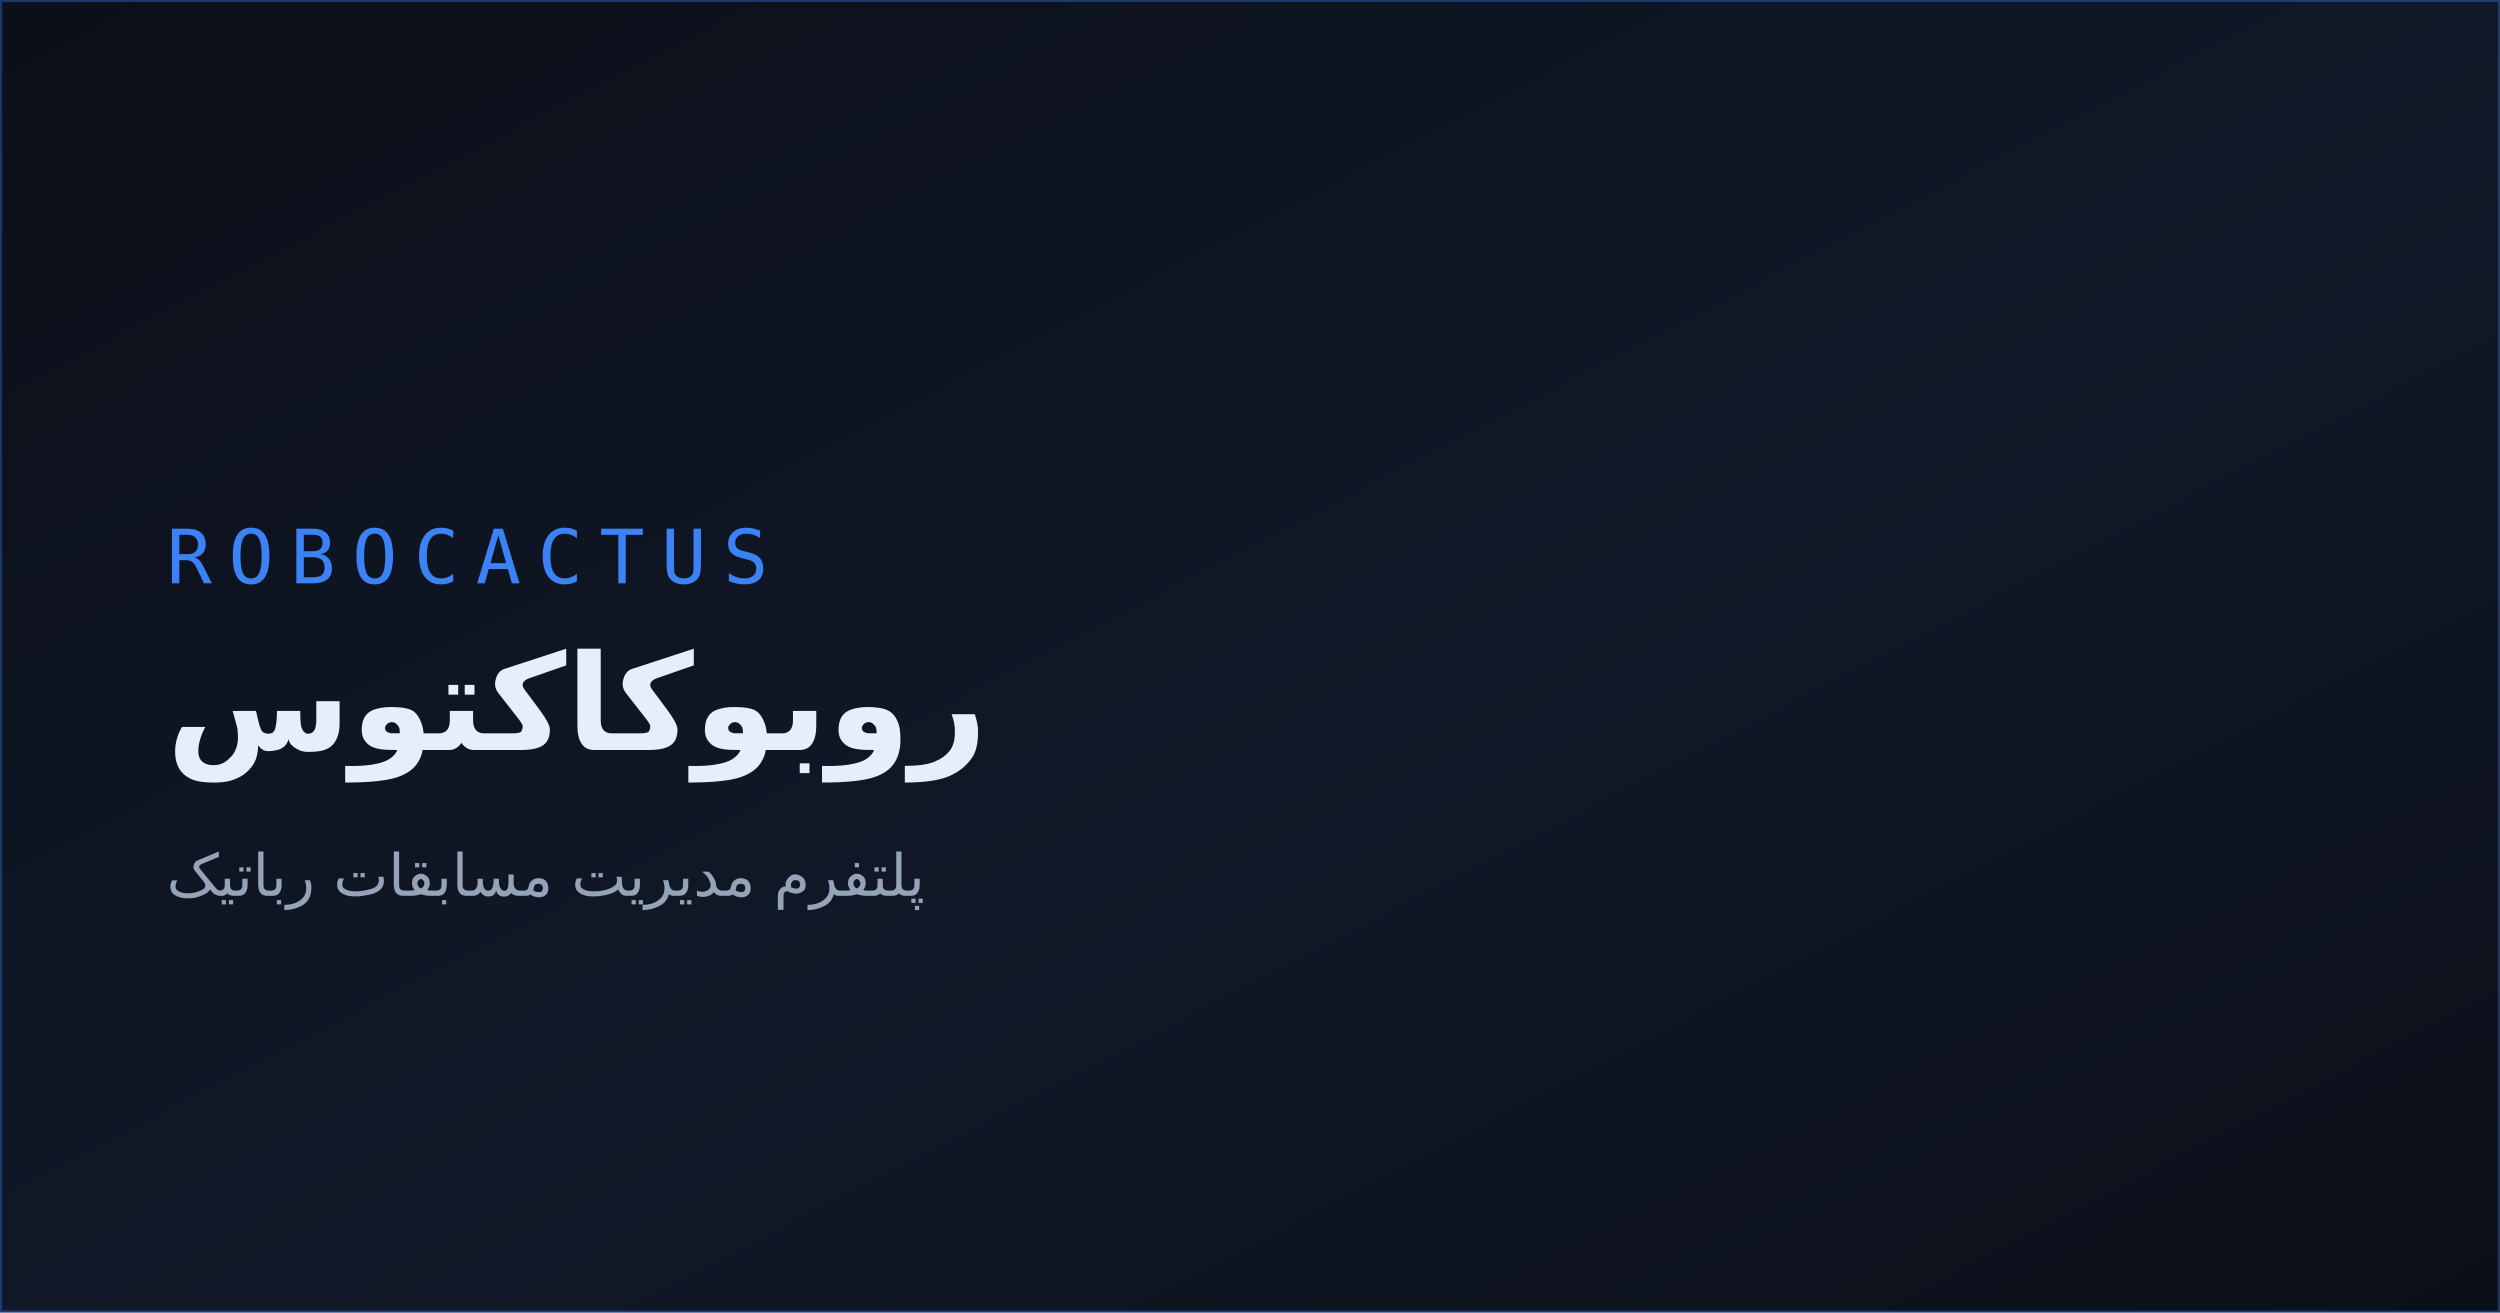
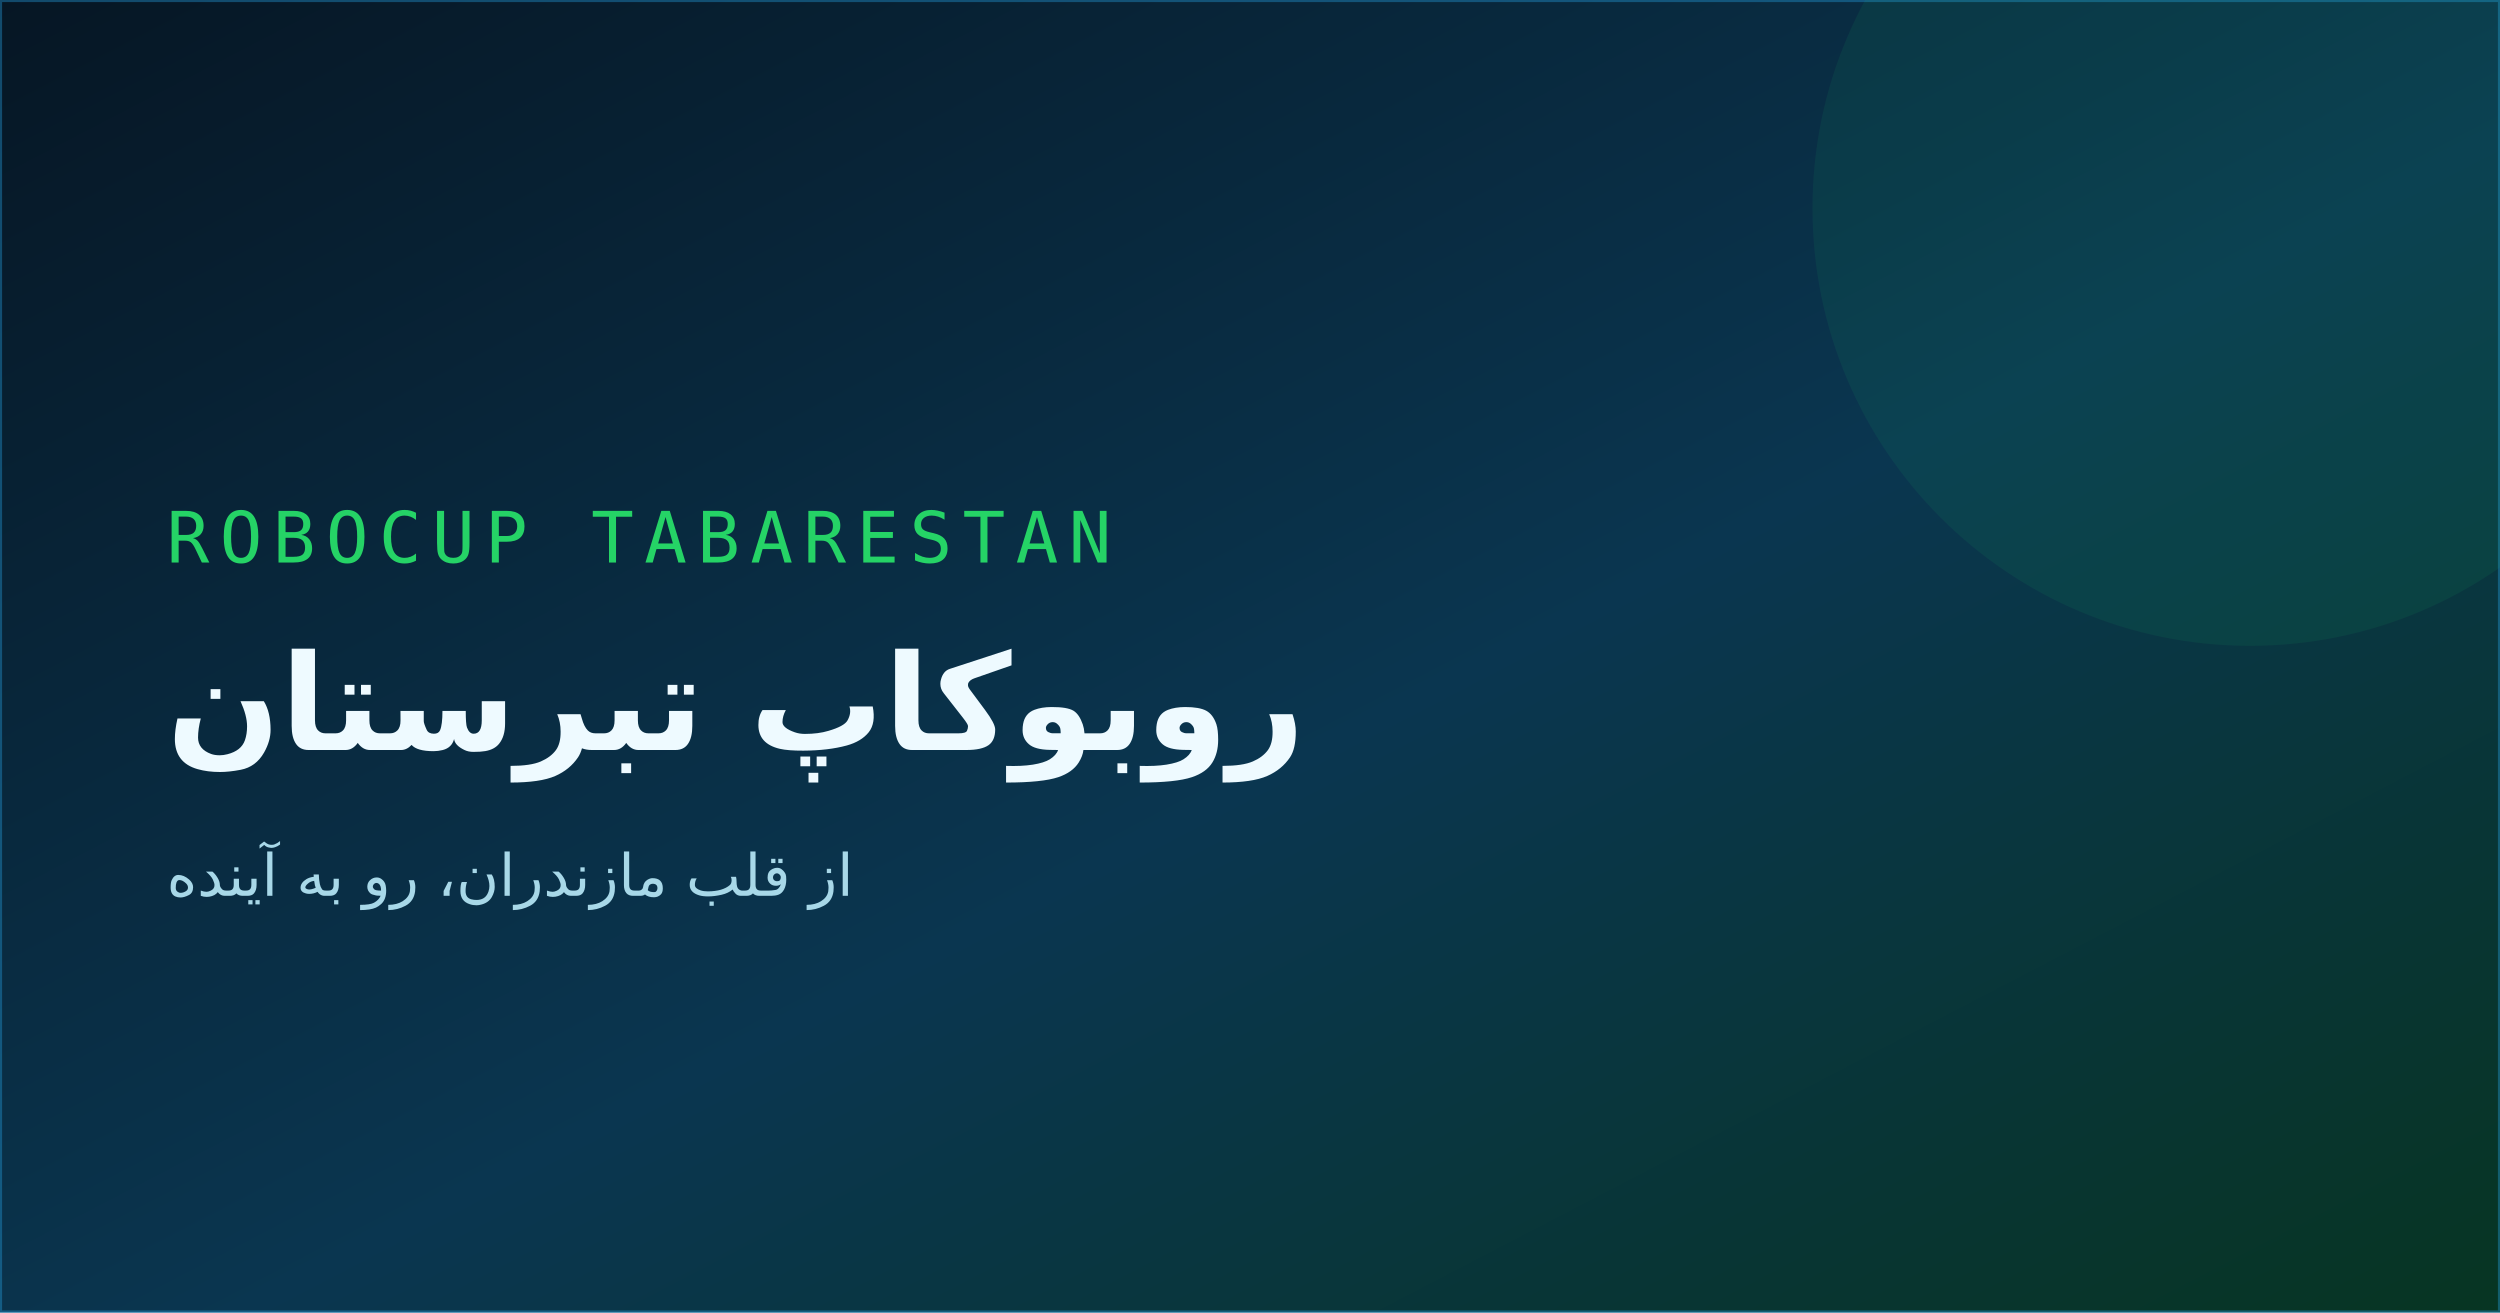
<svg xmlns="http://www.w3.org/2000/svg" width="1200" height="630" viewBox="0 0 1200 630">
  <defs>
    <linearGradient id="g" x1="0" y1="0" x2="1" y2="1">
-       <stop offset="0%" stop-color="#0B0F19" />
-       <stop offset="55%" stop-color="#111827" />
-       <stop offset="100%" stop-color="#0B0F19" />
+       <stop offset="0%" stop-color="#061624" />
+       <stop offset="55%" stop-color="#0A3650" />
+       <stop offset="100%" stop-color="#073522" />
    </linearGradient>
  </defs>
  <rect width="1200" height="630" fill="url(#g)" />
-   <rect x="0" y="0" width="1200" height="630" fill="none" stroke="#3B82F6" stroke-opacity="0.35" stroke-width="2" />
-   <text x="80" y="280" fill="#3B82F6" font-family="IBM Plex Mono, monospace" font-size="36" letter-spacing="8">ROBOCACTUS</text>
-   <text x="80" y="360" fill="#E8EEF9" font-family="Vazirmatn, sans-serif" font-size="64" font-weight="700">روبوکاکتوس</text>
-   <text x="80" y="430" fill="#94A3B8" font-family="Vazirmatn, sans-serif" font-size="28">پلتفرم مدیریت مسابقات رباتیک</text>
+   <rect x="0" y="0" width="1200" height="630" fill="none" stroke="#2498D8" stroke-opacity="0.4" stroke-width="2" />
+   <circle cx="1080" cy="100" r="210" fill="#25D366" fill-opacity="0.08" />
+   <text x="80" y="270" fill="#25D366" font-family="IBM Plex Mono, monospace" font-size="34" letter-spacing="5">ROBOCUP TABARESTAN</text>
+   <text x="80" y="360" fill="#EEFAFF" font-family="Vazirmatn, sans-serif" font-size="64" font-weight="700">روبوکاپ تبرستان</text>
+   <text x="80" y="430" fill="#A8D8E8" font-family="Vazirmatn, sans-serif" font-size="28">از قلب مازندران، رو به آینده</text>
</svg>
